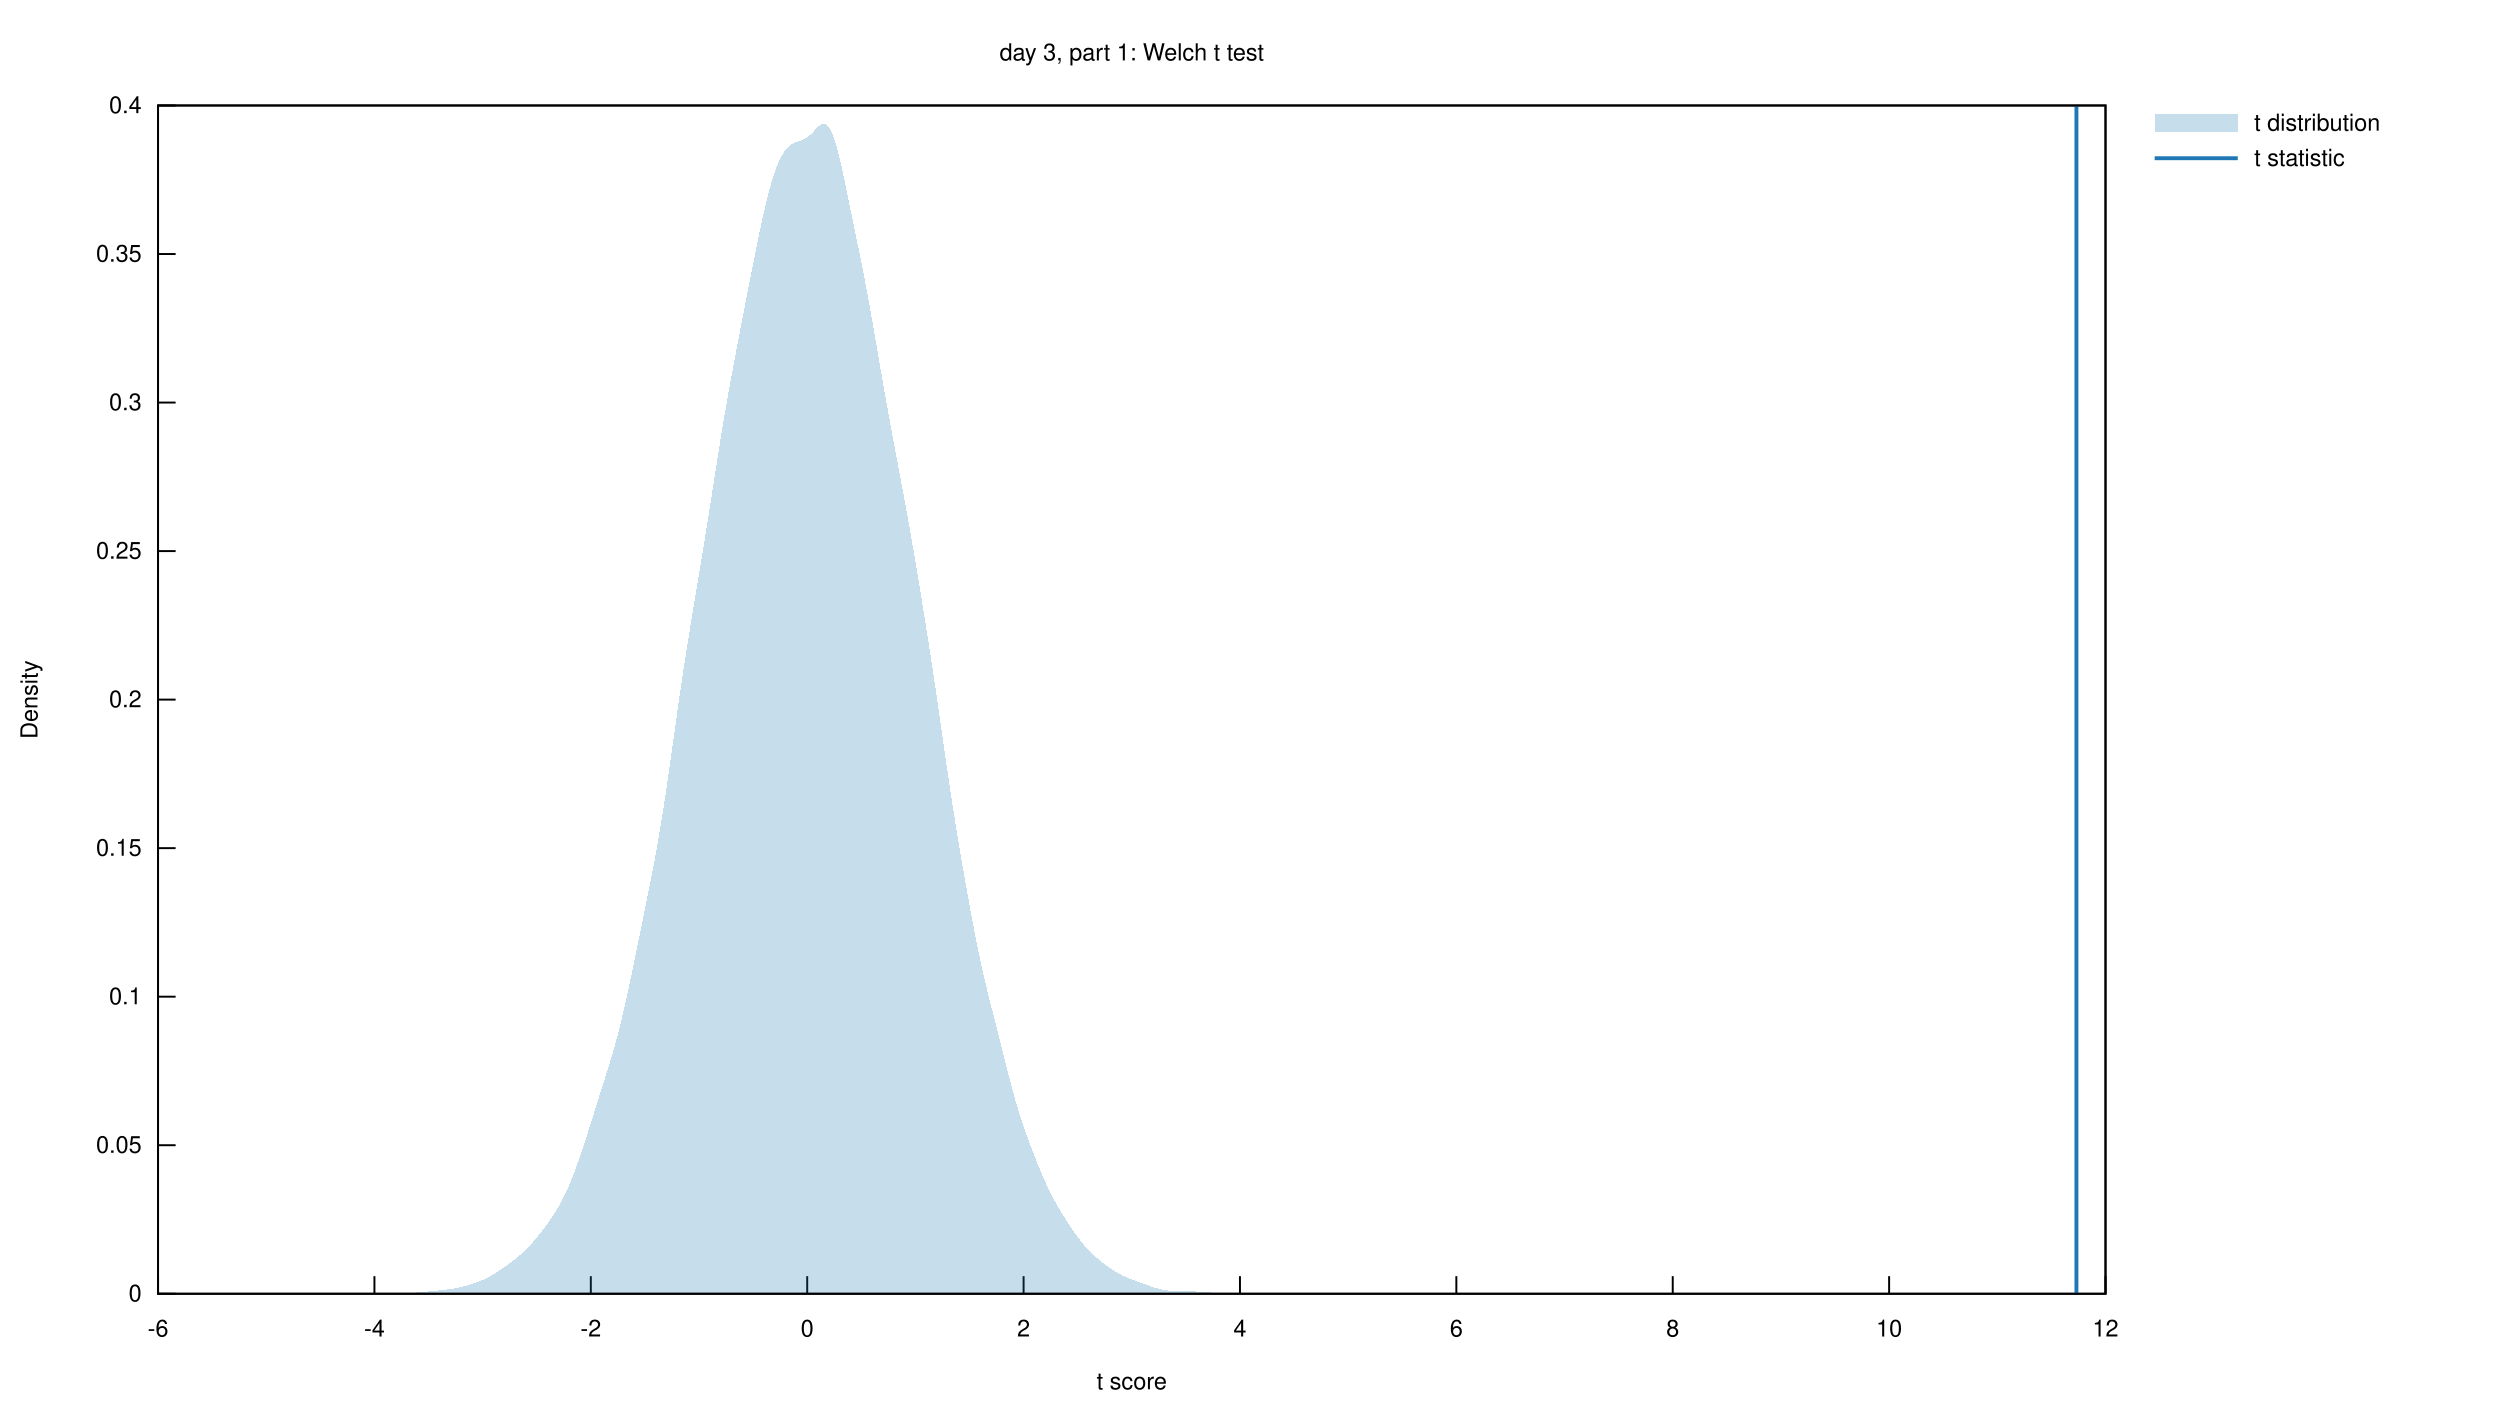
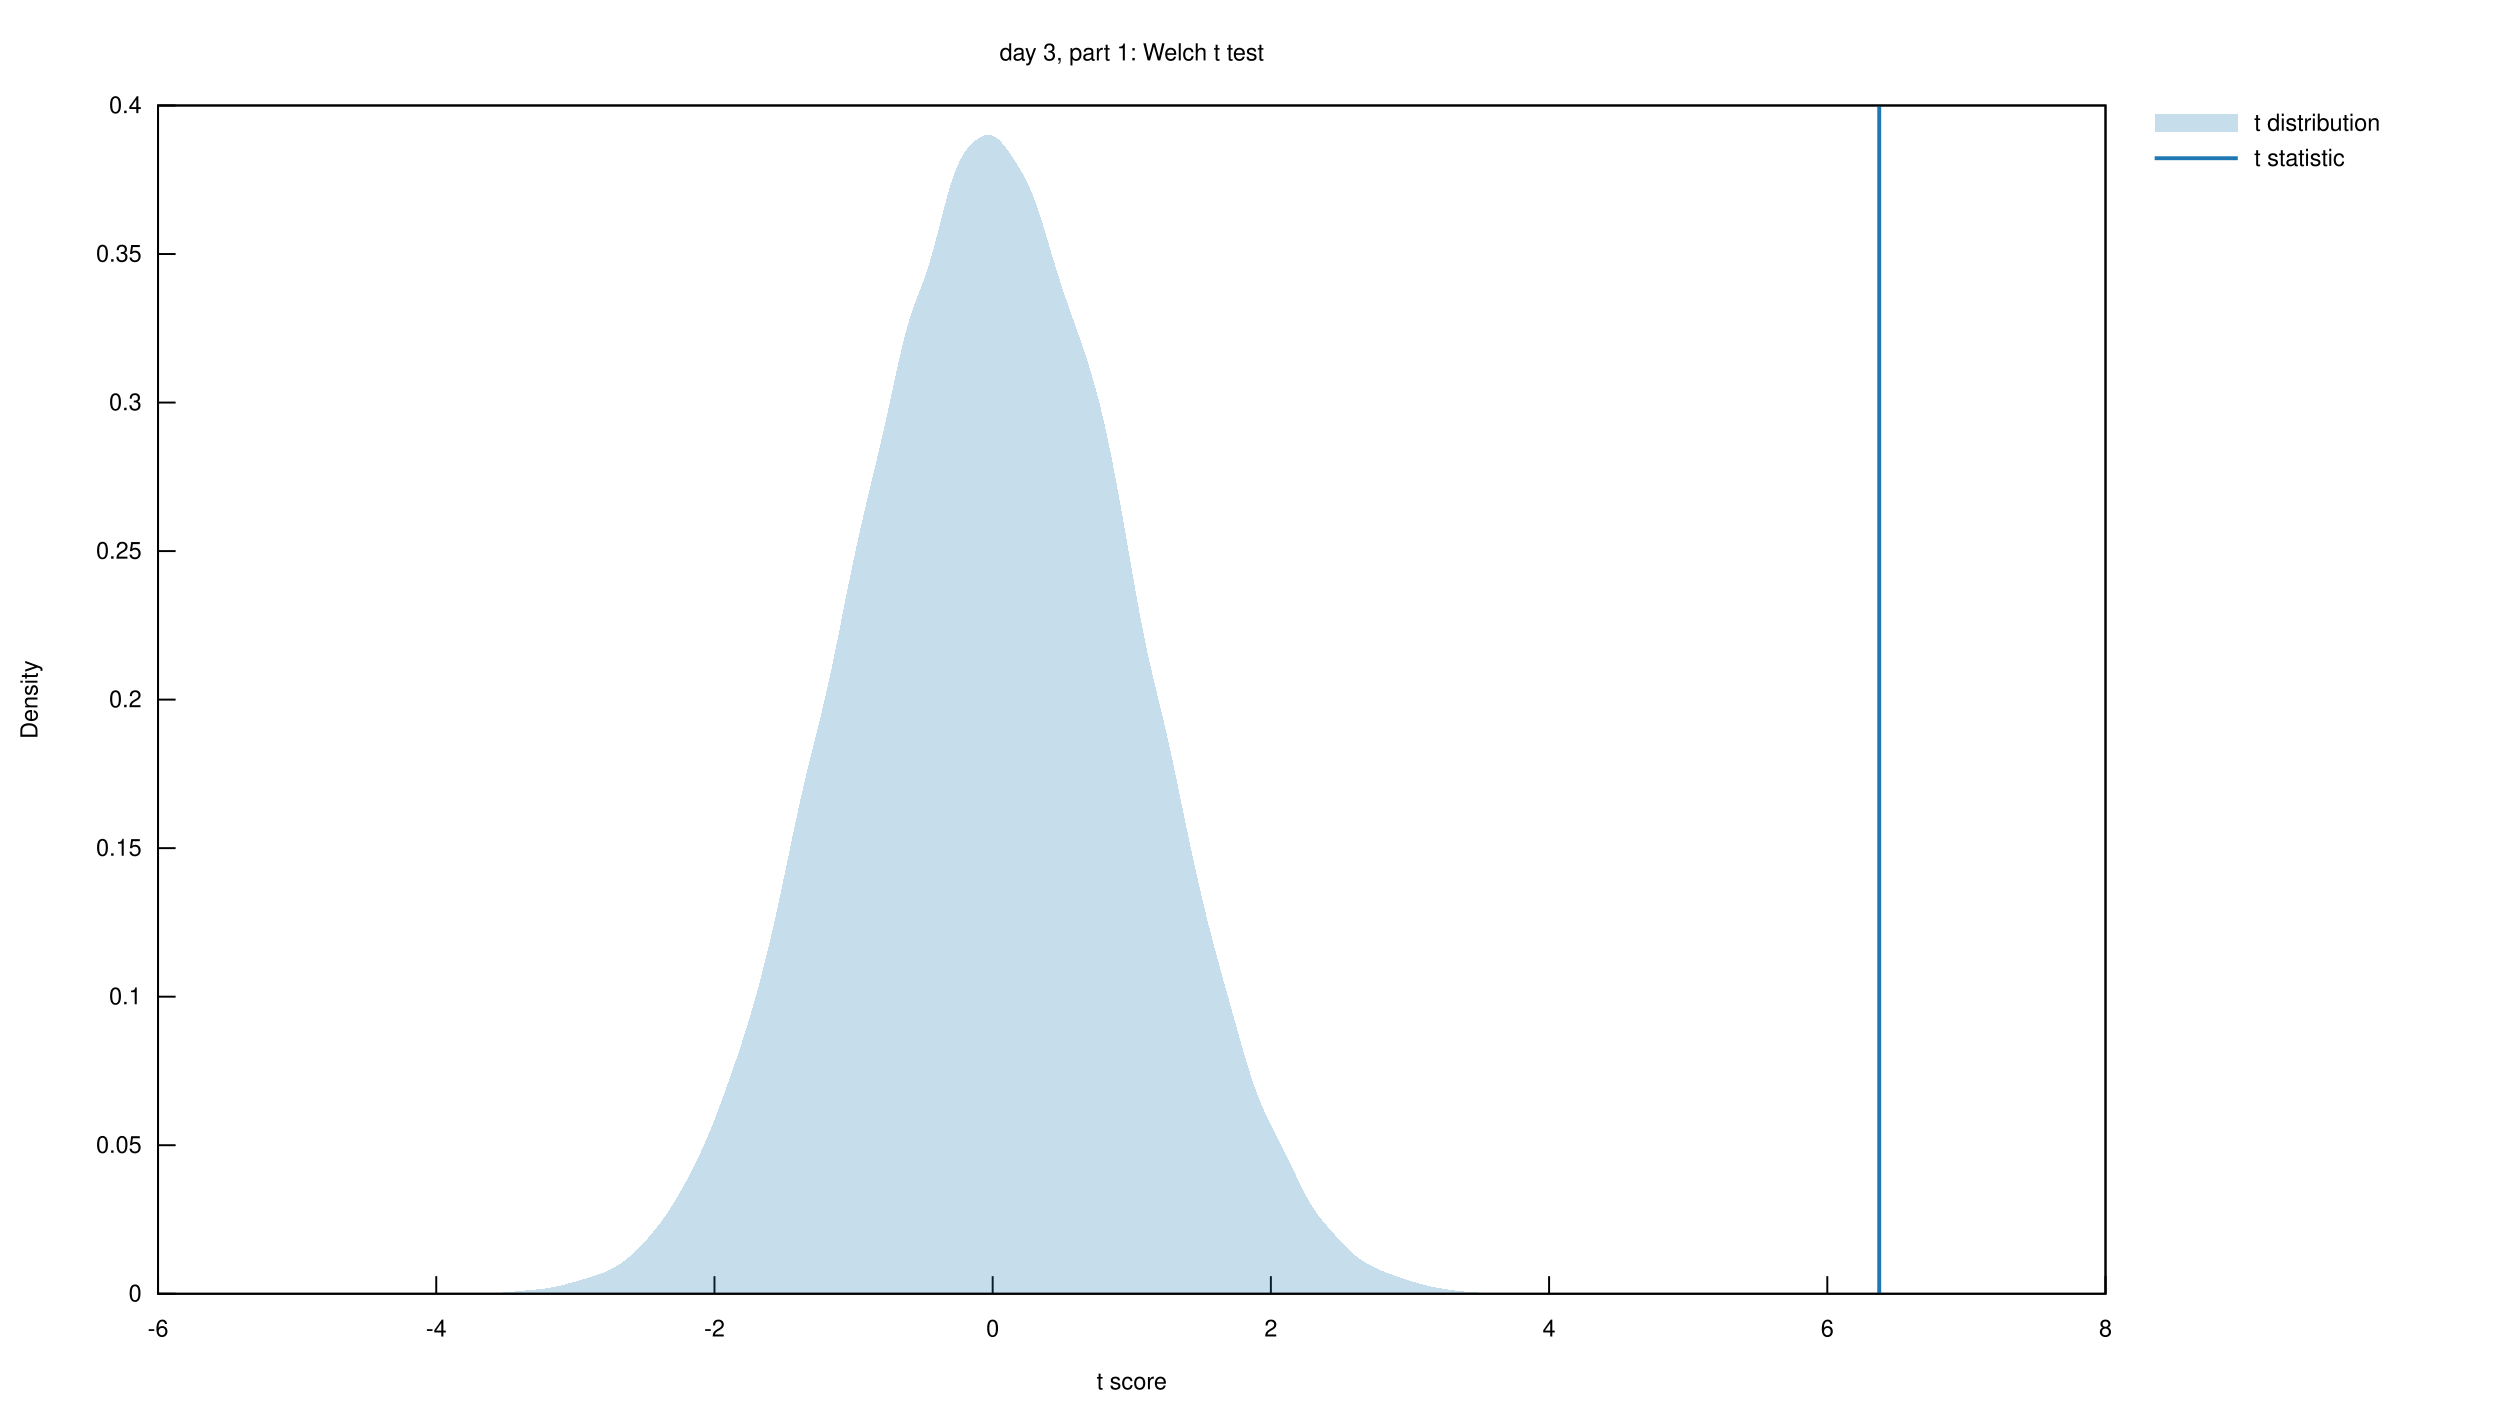
<svg xmlns="http://www.w3.org/2000/svg" xmlns:xlink="http://www.w3.org/1999/xlink" viewBox="0 0 1280 720">
  <g id="gnuplot_canvas">
    <rect x="0" y="0" width="1280" height="720" fill="none" />
    <defs>
      <circle id="gpDot" r="0.5" stroke-width="0.5" stroke="currentColor" />
      <path id="gpPt0" stroke-width="0.222" stroke="currentColor" d="M-1,0 h2 M0,-1 v2" />
      <path id="gpPt1" stroke-width="0.222" stroke="currentColor" d="M-1,-1 L1,1 M1,-1 L-1,1" />
      <path id="gpPt2" stroke-width="0.222" stroke="currentColor" d="M-1,0 L1,0 M0,-1 L0,1 M-1,-1 L1,1 M-1,1 L1,-1" />
      <rect id="gpPt3" stroke-width="0.222" stroke="currentColor" x="-1" y="-1" width="2" height="2" />
      <rect id="gpPt4" stroke-width="0.222" stroke="currentColor" fill="currentColor" x="-1" y="-1" width="2" height="2" />
      <circle id="gpPt5" stroke-width="0.222" stroke="currentColor" cx="0" cy="0" r="1" />
      <use xlink:href="#gpPt5" id="gpPt6" fill="currentColor" stroke="none" />
      <path id="gpPt7" stroke-width="0.222" stroke="currentColor" d="M0,-1.33 L-1.33,0.67 L1.33,0.67 z" />
      <use xlink:href="#gpPt7" id="gpPt8" fill="currentColor" stroke="none" />
      <use xlink:href="#gpPt7" id="gpPt9" stroke="currentColor" transform="rotate(180)" />
      <use xlink:href="#gpPt9" id="gpPt10" fill="currentColor" stroke="none" />
      <use xlink:href="#gpPt3" id="gpPt11" stroke="currentColor" transform="rotate(45)" />
      <use xlink:href="#gpPt11" id="gpPt12" fill="currentColor" stroke="none" />
      <path id="gpPt13" stroke-width="0.222" stroke="currentColor" d="M0,1.330 L1.265,0.411 L0.782,-1.067 L-0.782,-1.076 L-1.265,0.411 z" />
      <use xlink:href="#gpPt13" id="gpPt14" fill="currentColor" stroke="none" />
      <filter id="textbox" filterUnits="objectBoundingBox" x="0" y="0" height="1" width="1">
        <feFlood flood-color="white" flood-opacity="1" result="bgnd" />
        <feComposite in="SourceGraphic" in2="bgnd" operator="atop" />
      </filter>
      <filter id="greybox" filterUnits="objectBoundingBox" x="0" y="0" height="1" width="1">
        <feFlood flood-color="lightgrey" flood-opacity="1" result="grey" />
        <feComposite in="SourceGraphic" in2="grey" operator="atop" />
      </filter>
    </defs>
    <g fill="none" color="white" stroke="currentColor" stroke-width="1.00" stroke-linecap="butt" stroke-linejoin="miter">
</g>
    <g fill="none" color="black" stroke="currentColor" stroke-width="1.00" stroke-linecap="butt" stroke-linejoin="miter">
      <path stroke="black" d="M80.92,662.40 L89.92,662.40  " />
      <g transform="translate(72.53,666.30)" stroke="none" fill="black" font-family="Helvetica" font-size="12.00" text-anchor="end">
        <text>
          <tspan font-family="Helvetica"> 0</tspan>
        </text>
      </g>
    </g>
    <g fill="none" color="black" stroke="currentColor" stroke-width="1.00" stroke-linecap="butt" stroke-linejoin="miter">
      <path stroke="black" d="M80.92,586.35 L89.92,586.35  " />
      <g transform="translate(72.53,590.25)" stroke="none" fill="black" font-family="Helvetica" font-size="12.00" text-anchor="end">
        <text>
          <tspan font-family="Helvetica"> 0.05</tspan>
        </text>
      </g>
    </g>
    <g fill="none" color="black" stroke="currentColor" stroke-width="1.00" stroke-linecap="butt" stroke-linejoin="miter">
      <path stroke="black" d="M80.92,510.30 L89.92,510.30  " />
      <g transform="translate(72.53,514.20)" stroke="none" fill="black" font-family="Helvetica" font-size="12.00" text-anchor="end">
        <text>
          <tspan font-family="Helvetica"> 0.1</tspan>
        </text>
      </g>
    </g>
    <g fill="none" color="black" stroke="currentColor" stroke-width="1.00" stroke-linecap="butt" stroke-linejoin="miter">
      <path stroke="black" d="M80.92,434.25 L89.92,434.25  " />
      <g transform="translate(72.53,438.15)" stroke="none" fill="black" font-family="Helvetica" font-size="12.00" text-anchor="end">
        <text>
          <tspan font-family="Helvetica"> 0.15</tspan>
        </text>
      </g>
    </g>
    <g fill="none" color="black" stroke="currentColor" stroke-width="1.00" stroke-linecap="butt" stroke-linejoin="miter">
      <path stroke="black" d="M80.92,358.20 L89.92,358.20  " />
      <g transform="translate(72.53,362.10)" stroke="none" fill="black" font-family="Helvetica" font-size="12.00" text-anchor="end">
        <text>
          <tspan font-family="Helvetica"> 0.2</tspan>
        </text>
      </g>
    </g>
    <g fill="none" color="black" stroke="currentColor" stroke-width="1.00" stroke-linecap="butt" stroke-linejoin="miter">
      <path stroke="black" d="M80.92,282.16 L89.92,282.16  " />
      <g transform="translate(72.53,286.06)" stroke="none" fill="black" font-family="Helvetica" font-size="12.00" text-anchor="end">
        <text>
          <tspan font-family="Helvetica"> 0.25</tspan>
        </text>
      </g>
    </g>
    <g fill="none" color="black" stroke="currentColor" stroke-width="1.00" stroke-linecap="butt" stroke-linejoin="miter">
      <path stroke="black" d="M80.92,206.11 L89.92,206.11  " />
      <g transform="translate(72.53,210.01)" stroke="none" fill="black" font-family="Helvetica" font-size="12.00" text-anchor="end">
        <text>
          <tspan font-family="Helvetica"> 0.3</tspan>
        </text>
      </g>
    </g>
    <g fill="none" color="black" stroke="currentColor" stroke-width="1.00" stroke-linecap="butt" stroke-linejoin="miter">
      <path stroke="black" d="M80.92,130.06 L89.92,130.06  " />
      <g transform="translate(72.53,133.96)" stroke="none" fill="black" font-family="Helvetica" font-size="12.00" text-anchor="end">
        <text>
          <tspan font-family="Helvetica"> 0.35</tspan>
        </text>
      </g>
    </g>
    <g fill="none" color="black" stroke="currentColor" stroke-width="1.00" stroke-linecap="butt" stroke-linejoin="miter">
      <path stroke="black" d="M80.92,54.01 L89.92,54.01  " />
      <g transform="translate(72.53,57.91)" stroke="none" fill="black" font-family="Helvetica" font-size="12.00" text-anchor="end">
        <text>
          <tspan font-family="Helvetica"> 0.4</tspan>
        </text>
      </g>
    </g>
    <g fill="none" color="black" stroke="currentColor" stroke-width="1.00" stroke-linecap="butt" stroke-linejoin="miter">
      <path stroke="black" d="M80.92,662.40 L80.92,653.40  " />
      <g transform="translate(80.92,684.30)" stroke="none" fill="black" font-family="Helvetica" font-size="12.00" text-anchor="middle">
        <text>
          <tspan font-family="Helvetica">-6</tspan>
        </text>
      </g>
    </g>
    <g fill="none" color="black" stroke="currentColor" stroke-width="1.00" stroke-linecap="butt" stroke-linejoin="miter">
-       <path stroke="black" d="M191.71,662.40 L191.71,653.40  " />
-       <g transform="translate(191.71,684.30)" stroke="none" fill="black" font-family="Helvetica" font-size="12.00" text-anchor="middle">
+       <path stroke="black" d="M223.36,662.40 L223.36,653.40  " />
+       <g transform="translate(223.36,684.30)" stroke="none" fill="black" font-family="Helvetica" font-size="12.00" text-anchor="middle">
        <text>
          <tspan font-family="Helvetica">-4</tspan>
        </text>
      </g>
    </g>
    <g fill="none" color="black" stroke="currentColor" stroke-width="1.00" stroke-linecap="butt" stroke-linejoin="miter">
-       <path stroke="black" d="M302.50,662.40 L302.50,653.40  " />
-       <g transform="translate(302.50,684.30)" stroke="none" fill="black" font-family="Helvetica" font-size="12.00" text-anchor="middle">
+       <path stroke="black" d="M365.81,662.40 L365.81,653.40  " />
+       <g transform="translate(365.81,684.30)" stroke="none" fill="black" font-family="Helvetica" font-size="12.00" text-anchor="middle">
        <text>
          <tspan font-family="Helvetica">-2</tspan>
        </text>
      </g>
    </g>
    <g fill="none" color="black" stroke="currentColor" stroke-width="1.00" stroke-linecap="butt" stroke-linejoin="miter">
-       <path stroke="black" d="M413.29,662.40 L413.29,653.40  " />
-       <g transform="translate(413.29,684.30)" stroke="none" fill="black" font-family="Helvetica" font-size="12.00" text-anchor="middle">
+       <path stroke="black" d="M508.25,662.40 L508.25,653.40  " />
+       <g transform="translate(508.25,684.30)" stroke="none" fill="black" font-family="Helvetica" font-size="12.00" text-anchor="middle">
        <text>
          <tspan font-family="Helvetica"> 0</tspan>
        </text>
      </g>
    </g>
    <g fill="none" color="black" stroke="currentColor" stroke-width="1.00" stroke-linecap="butt" stroke-linejoin="miter">
-       <path stroke="black" d="M524.08,662.40 L524.08,653.40  " />
-       <g transform="translate(524.08,684.30)" stroke="none" fill="black" font-family="Helvetica" font-size="12.00" text-anchor="middle">
+       <path stroke="black" d="M650.69,662.40 L650.69,653.40  " />
+       <g transform="translate(650.69,684.30)" stroke="none" fill="black" font-family="Helvetica" font-size="12.00" text-anchor="middle">
        <text>
          <tspan font-family="Helvetica"> 2</tspan>
        </text>
      </g>
    </g>
    <g fill="none" color="black" stroke="currentColor" stroke-width="1.00" stroke-linecap="butt" stroke-linejoin="miter">
-       <path stroke="black" d="M634.86,662.40 L634.86,653.40  " />
-       <g transform="translate(634.86,684.30)" stroke="none" fill="black" font-family="Helvetica" font-size="12.00" text-anchor="middle">
+       <path stroke="black" d="M793.13,662.40 L793.13,653.40  " />
+       <g transform="translate(793.13,684.30)" stroke="none" fill="black" font-family="Helvetica" font-size="12.00" text-anchor="middle">
        <text>
          <tspan font-family="Helvetica"> 4</tspan>
        </text>
      </g>
    </g>
    <g fill="none" color="black" stroke="currentColor" stroke-width="1.00" stroke-linecap="butt" stroke-linejoin="miter">
-       <path stroke="black" d="M745.65,662.40 L745.65,653.40  " />
-       <g transform="translate(745.65,684.30)" stroke="none" fill="black" font-family="Helvetica" font-size="12.00" text-anchor="middle">
+       <path stroke="black" d="M935.58,662.40 L935.58,653.40  " />
+       <g transform="translate(935.58,684.30)" stroke="none" fill="black" font-family="Helvetica" font-size="12.00" text-anchor="middle">
        <text>
          <tspan font-family="Helvetica"> 6</tspan>
-         </text>
-       </g>
-     </g>
-     <g fill="none" color="black" stroke="currentColor" stroke-width="1.00" stroke-linecap="butt" stroke-linejoin="miter">
-       <path stroke="black" d="M856.44,662.40 L856.44,653.40  " />
-       <g transform="translate(856.44,684.30)" stroke="none" fill="black" font-family="Helvetica" font-size="12.00" text-anchor="middle">
-         <text>
-           <tspan font-family="Helvetica"> 8</tspan>
-         </text>
-       </g>
-     </g>
-     <g fill="none" color="black" stroke="currentColor" stroke-width="1.00" stroke-linecap="butt" stroke-linejoin="miter">
-       <path stroke="black" d="M967.23,662.40 L967.23,653.40  " />
-       <g transform="translate(967.23,684.30)" stroke="none" fill="black" font-family="Helvetica" font-size="12.00" text-anchor="middle">
-         <text>
-           <tspan font-family="Helvetica"> 10</tspan>
        </text>
      </g>
    </g>
    <g fill="none" color="black" stroke="currentColor" stroke-width="1.00" stroke-linecap="butt" stroke-linejoin="miter">
      <path stroke="black" d="M1078.02,662.40 L1078.02,653.40  " />
      <g transform="translate(1078.02,684.30)" stroke="none" fill="black" font-family="Helvetica" font-size="12.00" text-anchor="middle">
        <text>
-           <tspan font-family="Helvetica"> 12</tspan>
+           <tspan font-family="Helvetica"> 8</tspan>
        </text>
      </g>
    </g>
    <g fill="none" color="black" stroke="currentColor" stroke-width="1.00" stroke-linecap="butt" stroke-linejoin="miter">
</g>
    <g fill="none" color="black" stroke="currentColor" stroke-width="1.00" stroke-linecap="butt" stroke-linejoin="miter">
      <path stroke="black" d="M80.92,54.01 L80.92,662.40 L1078.02,662.40 L1078.02,54.01 L80.92,54.01 Z  " />
    </g>
    <g fill="none" color="black" stroke="currentColor" stroke-width="1.00" stroke-linecap="butt" stroke-linejoin="miter">
      <g transform="translate(19.18,358.21) rotate(270)" stroke="none" fill="black" font-family="Helvetica" font-size="12.00" text-anchor="middle">
        <text>
          <tspan font-family="Helvetica">Density</tspan>
        </text>
      </g>
    </g>
    <g fill="none" color="black" stroke="currentColor" stroke-width="1.00" stroke-linecap="butt" stroke-linejoin="miter">
      <g transform="translate(579.47,711.30)" stroke="none" fill="black" font-family="Helvetica" font-size="12.00" text-anchor="middle">
        <text>
          <tspan font-family="Helvetica">t score</tspan>
        </text>
      </g>
    </g>
    <g fill="none" color="black" stroke="currentColor" stroke-width="1.00" stroke-linecap="butt" stroke-linejoin="miter">
</g>
    <g id="gnuplot_plot_1">
      <g fill="none" color="black" stroke="currentColor" stroke-width="1.00" stroke-linecap="butt" stroke-linejoin="miter">
        <g transform="translate(1154.14,66.91)" stroke="none" fill="black" font-family="Helvetica" font-size="12.00" text-anchor="start">
          <text>
            <tspan font-family="Helvetica">t distribution</tspan>
          </text>
        </g>
      </g>
      <g fill="none" color="black" stroke="currentColor" stroke-width="1.00" stroke-linecap="butt" stroke-linejoin="miter">
        <g stroke="none" shape-rendering="crispEdges">
          <polygon fill="rgb( 31, 120, 180)" fill-opacity="0.25" points="1103.19,67.51 1145.75,67.51 1145.75,58.51 1103.19,58.51 " />
-           <polygon fill="rgb( 31, 120, 180)" fill-opacity="0.25" points="126.57,662.40 127.63,662.40 128.70,662.40 129.76,662.40 130.82,662.40 131.89,662.39 132.95,662.39 134.02,662.39 135.08,662.38 136.14,662.38 137.21,662.37 138.27,662.37 139.34,662.36 140.40,662.35 141.47,662.35 142.53,662.35 143.59,662.34 144.66,662.34 145.72,662.34 146.79,662.35 147.85,662.35 148.91,662.36 149.98,662.36 151.04,662.37 152.11,662.38 153.17,662.38 154.23,662.39 155.30,662.39 156.36,662.39 157.43,662.40 158.49,662.40 159.56,662.40 160.62,662.40 161.68,662.40 162.75,662.40 163.81,662.40 164.88,662.39 165.94,662.39 167.00,662.39 168.07,662.38 169.13,662.37 170.20,662.37 171.26,662.36 172.32,662.35 173.39,662.34 174.45,662.33 175.52,662.32 176.58,662.31 177.65,662.30 178.71,662.30 179.77,662.29 180.84,662.29 181.90,662.30 182.97,662.30 184.03,662.30 185.09,662.31 186.16,662.31 187.22,662.31 188.29,662.31 189.35,662.31 190.41,662.31 191.48,662.30 192.54,662.28 193.61,662.27 194.67,662.25 195.74,662.23 196.80,662.20 197.86,662.18 198.93,662.16 199.99,662.14 201.06,662.11 202.12,662.09 203.18,662.07 204.25,662.05 205.31,662.03 206.38,662.01 207.44,661.99 208.50,661.96 209.57,661.93 210.63,661.89 211.70,661.84 212.76,661.79 213.83,661.72 214.89,661.64 215.95,661.55 217.02,661.46 218.08,661.35 219.15,661.25 220.21,661.14 221.27,661.03 222.34,660.93 223.40,660.82 224.47,660.71 225.53,660.61 226.59,660.50 227.66,660.38 228.72,660.25 229.79,660.12 230.85,659.96 231.92,659.79 232.98,659.60 234.04,659.39 235.11,659.15 236.17,658.90 237.24,658.64 238.30,658.36 239.36,658.06 240.43,657.75 241.49,657.42 242.56,657.08 243.62,656.72 244.68,656.33 245.75,655.93 246.81,655.49 247.88,655.01 248.94,654.51 250.01,653.96 251.07,653.38 252.13,652.76 253.20,652.12 254.26,651.45 255.33,650.76 256.39,650.05 257.45,649.33 258.52,648.60 259.58,647.85 260.65,647.07 261.71,646.28 262.77,645.45 263.84,644.60 264.90,643.71 265.97,642.79 267.03,641.84 268.10,640.85 269.16,639.82 270.22,638.76 271.29,637.65 272.35,636.50 273.42,635.30 274.48,634.06 275.54,632.77 276.61,631.43 277.67,630.05 278.74,628.63 279.80,627.18 280.86,625.68 281.93,624.15 282.99,622.57 284.06,620.92 285.12,619.20 286.19,617.39 287.25,615.47 288.31,613.43 289.38,611.25 290.44,608.94 291.51,606.49 292.57,603.90 293.63,601.19 294.70,598.36 295.76,595.43 296.83,592.39 297.89,589.27 298.96,586.08 300.02,582.81 301.08,579.49 302.15,576.13 303.21,572.74 304.28,569.34 305.34,565.94 306.40,562.56 307.47,559.19 308.53,555.83 309.60,552.47 310.66,549.09 311.72,545.66 312.79,542.16 313.85,538.55 314.92,534.79 315.98,530.88 317.05,526.78 318.11,522.49 319.17,518.01 320.24,513.35 321.30,508.52 322.37,503.56 323.43,498.49 324.49,493.34 325.56,488.14 326.62,482.92 327.69,477.70 328.75,472.48 329.81,467.28 330.88,462.06 331.94,456.80 333.01,451.48 334.07,446.04 335.14,440.43 336.20,434.63 337.26,428.58 338.33,422.26 339.39,415.66 340.46,408.78 341.52,401.65 342.58,394.31 343.65,386.81 344.71,379.22 345.78,371.61 346.84,364.06 347.90,356.63 348.97,349.36 350.03,342.27 351.10,335.38 352.16,328.67 353.23,322.10 354.29,315.64 355.35,309.25 356.42,302.88 357.48,296.50 358.55,290.08 359.61,283.60 360.67,277.04 361.74,270.40 362.80,263.68 363.87,256.91 364.93,250.10 365.99,243.29 367.06,236.51 368.12,229.81 369.19,223.22 370.25,216.78 371.32,210.50 372.38,204.39 373.44,198.44 374.51,192.62 375.57,186.90 376.64,181.26 377.70,175.66 378.76,170.09 379.83,164.54 380.89,159.01 381.96,153.50 383.02,148.01 384.08,142.56 385.15,137.17 386.21,131.83 387.28,126.57 388.34,121.41 389.41,116.37 390.47,111.50 391.53,106.81 392.60,102.36 393.66,98.18 394.73,94.30 395.79,90.76 396.85,87.56 397.92,84.72 398.98,82.24 400.05,80.11 401.11,78.31 402.17,76.81 403.24,75.59 404.30,74.63 405.37,73.87 406.43,73.28 407.50,72.82 408.56,72.44 409.62,72.08 410.69,71.68 411.75,71.20 412.82,70.60 413.88,69.84 414.94,68.93 416.01,67.89 417.07,66.76 418.14,65.64 419.20,64.63 420.26,63.84 421.33,63.40 422.39,63.42 423.46,64.00 424.52,65.22 425.59,67.10 426.65,69.66 427.71,72.85 428.78,76.62 429.84,80.87 430.91,85.49 431.97,90.40 433.03,95.47 434.10,100.64 435.16,105.84 436.23,111.02 437.29,116.18 438.35,121.33 439.42,126.50 440.48,131.73 441.55,137.05 442.61,142.50 443.68,148.11 444.74,153.88 445.80,159.79 446.87,165.84 447.93,171.97 449.00,178.16 450.06,184.35 451.12,190.51 452.19,196.63 453.25,202.67 454.32,208.63 455.38,214.51 456.44,220.31 457.51,226.05 458.57,231.74 459.64,237.39 460.70,243.04 461.77,248.71 462.83,254.42 463.89,260.20 464.96,266.08 466.02,272.07 467.09,278.18 468.15,284.39 469.21,290.70 470.28,297.09 471.34,303.55 472.41,310.07 473.47,316.66 474.53,323.32 475.60,330.09 476.66,336.97 477.73,343.99 478.79,351.14 479.86,358.42 480.92,365.80 481.98,373.23 483.05,380.66 484.11,388.05 485.18,395.34 486.24,402.50 487.30,409.51 488.37,416.34 489.43,423.01 490.50,429.51 491.56,435.88 492.62,442.13 493.69,448.26 494.75,454.30 495.82,460.24 496.88,466.08 497.95,471.79 499.01,477.35 500.07,482.75 501.14,487.96 502.20,492.97 503.27,497.78 504.33,502.39 505.39,506.83 506.46,511.14 507.52,515.36 508.59,519.52 509.65,523.66 510.71,527.82 511.78,532.02 512.84,536.24 513.91,540.49 514.97,544.74 516.04,548.95 517.10,553.09 518.16,557.12 519.23,561.01 520.29,564.75 521.36,568.32 522.42,571.72 523.48,574.97 524.55,578.09 525.61,581.09 526.68,584.00 527.74,586.84 528.80,589.63 529.87,592.36 530.93,595.05 532.00,597.69 533.06,600.26 534.13,602.77 535.19,605.19 536.25,607.51 537.32,609.74 538.38,611.86 539.45,613.89 540.51,615.83 541.57,617.69 542.64,619.49 543.70,621.24 544.77,622.95 545.83,624.63 546.89,626.27 547.96,627.88 549.02,629.46 550.09,631.00 551.15,632.49 552.22,633.93 553.28,635.30 554.34,636.62 555.41,637.87 556.47,639.06 557.54,640.19 558.60,641.26 559.66,642.29 560.73,643.27 561.79,644.21 562.86,645.11 563.92,645.98 564.98,646.82 566.05,647.63 567.11,648.42 568.18,649.17 569.24,649.89 570.31,650.57 571.37,651.23 572.43,651.85 573.50,652.43 574.56,652.98 575.63,653.50 576.69,653.98 577.75,654.42 578.82,654.84 579.88,655.24 580.95,655.63 582.01,656.00 583.07,656.37 584.14,656.75 585.20,657.13 586.27,657.52 587.33,657.91 588.40,658.30 589.46,658.68 590.52,659.05 591.59,659.40 592.65,659.71 593.72,659.99 594.78,660.24 595.84,660.44 596.91,660.60 597.97,660.73 599.04,660.83 600.10,660.90 601.16,660.95 602.23,660.99 603.29,661.01 604.36,661.03 605.42,661.04 606.49,661.05 607.55,661.07 608.61,661.10 609.68,661.13 610.74,661.17 611.81,661.22 612.87,661.28 613.93,661.34 615.00,661.41 616.06,661.49 617.13,661.56 618.19,661.64 619.25,661.71 620.32,661.77 621.38,661.83 622.45,661.88 623.51,661.92 624.58,661.96 625.64,661.99 626.70,662.02 627.77,662.04 628.83,662.07 629.90,662.09 630.96,662.11 632.02,662.14 633.09,662.16 634.15,662.19 635.22,662.21 636.28,662.23 637.34,662.25 638.41,662.27 639.47,662.29 640.54,662.30 641.60,662.32 642.67,662.33 643.73,662.34 644.79,662.35 645.86,662.36 646.92,662.37 647.99,662.38 649.05,662.38 650.11,662.39 651.18,662.39 652.24,662.39 653.31,662.40 654.37,662.40 655.43,662.40 656.50,662.40 657.56,662.40 657.56,662.40 656.50,662.40 655.43,662.40 654.37,662.40 653.31,662.40 652.24,662.40 651.18,662.40 650.11,662.40 649.05,662.40 647.99,662.40 646.92,662.40 645.86,662.40 644.79,662.40 643.73,662.40 642.67,662.40 641.60,662.40 640.54,662.40 639.47,662.40 638.41,662.40 637.34,662.40 636.28,662.40 635.22,662.40 634.15,662.40 633.09,662.40 632.02,662.40 630.96,662.40 629.90,662.40 628.83,662.40 627.77,662.40 626.70,662.40 625.64,662.40 624.58,662.40 623.51,662.40 622.45,662.40 621.38,662.40 620.32,662.40 619.25,662.40 618.19,662.40 617.13,662.40 616.06,662.40 615.00,662.40 613.93,662.40 612.87,662.40 611.81,662.40 610.74,662.40 609.68,662.40 608.61,662.40 607.55,662.40 606.49,662.40 605.42,662.40 604.36,662.40 603.29,662.40 602.23,662.40 601.16,662.40 600.10,662.40 599.04,662.40 597.97,662.40 596.91,662.40 595.84,662.40 594.78,662.40 593.72,662.40 592.65,662.40 591.59,662.40 590.52,662.40 589.46,662.40 588.40,662.40 587.33,662.40 586.27,662.40 585.20,662.40 584.14,662.40 583.07,662.40 582.01,662.40 580.95,662.40 579.88,662.40 578.82,662.40 577.75,662.40 576.69,662.40 575.63,662.40 574.56,662.40 573.50,662.40 572.43,662.40 571.37,662.40 570.31,662.40 569.24,662.40 568.18,662.40 567.11,662.40 566.05,662.40 564.98,662.40 563.92,662.40 562.86,662.40 561.79,662.40 560.73,662.40 559.66,662.40 558.60,662.40 557.54,662.40 556.47,662.40 555.41,662.40 554.34,662.40 553.28,662.40 552.22,662.40 551.15,662.40 550.09,662.40 549.02,662.40 547.96,662.40 546.89,662.40 545.83,662.40 544.77,662.40 543.70,662.40 542.64,662.40 541.57,662.40 540.51,662.40 539.45,662.40 538.38,662.40 537.32,662.40 536.25,662.40 535.19,662.40 534.13,662.40 533.06,662.40 532.00,662.40 530.93,662.40 529.87,662.40 528.80,662.40 527.74,662.40 526.68,662.40 525.61,662.40 524.55,662.40 523.48,662.40 522.42,662.40 521.36,662.40 520.29,662.40 519.23,662.40 518.16,662.40 517.10,662.40 516.04,662.40 514.97,662.40 513.91,662.40 512.84,662.40 511.78,662.40 510.71,662.40 509.65,662.40 508.59,662.40 507.52,662.40 506.46,662.40 505.39,662.40 504.33,662.40 503.27,662.40 502.20,662.40 501.14,662.40 500.07,662.40 499.01,662.40 497.95,662.40 496.88,662.40 495.82,662.40 494.75,662.40 493.69,662.40 492.62,662.40 491.56,662.40 490.50,662.40 489.43,662.40 488.37,662.40 487.30,662.40 486.24,662.40 485.18,662.40 484.11,662.40 483.05,662.40 481.98,662.40 480.92,662.40 479.86,662.40 478.79,662.40 477.73,662.40 476.66,662.40 475.60,662.40 474.53,662.40 473.47,662.40 472.41,662.40 471.34,662.40 470.28,662.40 469.21,662.40 468.15,662.40 467.09,662.40 466.02,662.40 464.96,662.40 463.89,662.40 462.83,662.40 461.77,662.40 460.70,662.40 459.64,662.40 458.57,662.40 457.51,662.40 456.44,662.40 455.38,662.40 454.32,662.40 453.25,662.40 452.19,662.40 451.12,662.40 450.06,662.40 449.00,662.40 447.93,662.40 446.87,662.40 445.80,662.40 444.74,662.40 443.68,662.40 442.61,662.40 441.55,662.40 440.48,662.40 439.42,662.40 438.35,662.40 437.29,662.40 436.23,662.40 435.16,662.40 434.10,662.40 433.03,662.40 431.97,662.40 430.91,662.40 429.84,662.40 428.78,662.40 427.71,662.40 426.65,662.40 425.59,662.40 424.52,662.40 423.46,662.40 422.39,662.40 421.33,662.40 420.26,662.40 419.20,662.40 418.14,662.40 417.07,662.40 416.01,662.40 414.94,662.40 413.88,662.40 412.82,662.40 411.75,662.40 410.69,662.40 409.62,662.40 408.56,662.40 407.50,662.40 406.43,662.40 405.37,662.40 404.30,662.40 403.24,662.40 402.17,662.40 401.11,662.40 400.05,662.40 398.98,662.40 397.92,662.40 396.85,662.40 395.79,662.40 394.73,662.40 393.66,662.40 392.60,662.40 391.53,662.40 390.47,662.40 389.41,662.40 388.34,662.40 387.28,662.40 386.21,662.40 385.15,662.40 384.08,662.40 383.02,662.40 381.96,662.40 380.89,662.40 379.83,662.40 378.76,662.40 377.70,662.40 376.64,662.40 375.57,662.40 374.51,662.40 373.44,662.40 372.38,662.40 371.32,662.40 370.25,662.40 369.19,662.40 368.12,662.40 367.06,662.40 365.99,662.40 364.93,662.40 363.87,662.40 362.80,662.40 361.74,662.40 360.67,662.40 359.61,662.40 358.55,662.40 357.48,662.40 356.42,662.40 355.35,662.40 354.29,662.40 353.23,662.40 352.16,662.40 351.10,662.40 350.03,662.40 348.97,662.40 347.90,662.40 346.84,662.40 345.78,662.40 344.71,662.40 343.65,662.40 342.58,662.40 341.52,662.40 340.46,662.40 339.39,662.40 338.33,662.40 337.26,662.40 336.20,662.40 335.14,662.40 334.07,662.40 333.01,662.40 331.94,662.40 330.88,662.40 329.81,662.40 328.75,662.40 327.69,662.40 326.62,662.40 325.56,662.40 324.49,662.40 323.43,662.40 322.37,662.40 321.30,662.40 320.24,662.40 319.17,662.40 318.11,662.40 317.05,662.40 315.98,662.40 314.92,662.40 313.85,662.40 312.79,662.40 311.72,662.40 310.66,662.40 309.60,662.40 308.53,662.40 307.47,662.40 306.40,662.40 305.34,662.40 304.28,662.40 303.21,662.40 302.15,662.40 301.08,662.40 300.02,662.40 298.96,662.40 297.89,662.40 296.83,662.40 295.76,662.40 294.70,662.40 293.63,662.40 292.57,662.40 291.51,662.40 290.44,662.40 289.38,662.40 288.31,662.40 287.25,662.40 286.19,662.40 285.12,662.40 284.06,662.40 282.99,662.40 281.93,662.40 280.86,662.40 279.80,662.40 278.74,662.40 277.67,662.40 276.61,662.40 275.54,662.40 274.48,662.40 273.42,662.40 272.35,662.40 271.29,662.40 270.22,662.40 269.16,662.40 268.10,662.40 267.03,662.40 265.97,662.40 264.90,662.40 263.84,662.40 262.77,662.40 261.71,662.40 260.65,662.40 259.58,662.40 258.52,662.40 257.45,662.40 256.39,662.40 255.33,662.40 254.26,662.40 253.20,662.40 252.13,662.40 251.07,662.40 250.01,662.40 248.94,662.40 247.88,662.40 246.81,662.40 245.75,662.40 244.68,662.40 243.62,662.40 242.56,662.40 241.49,662.40 240.43,662.40 239.36,662.40 238.30,662.40 237.24,662.40 236.17,662.40 235.11,662.40 234.04,662.40 232.98,662.40 231.92,662.40 230.85,662.40 229.79,662.40 228.72,662.40 227.66,662.40 226.59,662.40 225.53,662.40 224.47,662.40 223.40,662.40 222.34,662.40 221.27,662.40 220.21,662.40 219.15,662.40 218.08,662.40 217.02,662.40 215.95,662.40 214.89,662.40 213.83,662.40 212.76,662.40 211.70,662.40 210.63,662.40 209.57,662.40 208.50,662.40 207.44,662.40 206.38,662.40 205.31,662.40 204.25,662.40 203.18,662.40 202.12,662.40 201.06,662.40 199.99,662.40 198.93,662.40 197.86,662.40 196.80,662.40 195.74,662.40 194.67,662.40 193.61,662.40 192.54,662.40 191.48,662.40 190.41,662.40 189.35,662.40 188.29,662.40 187.22,662.40 186.16,662.40 185.09,662.40 184.03,662.40 182.97,662.40 181.90,662.40 180.84,662.40 179.77,662.40 178.71,662.40 177.65,662.40 176.58,662.40 175.52,662.40 174.45,662.40 173.39,662.40 172.32,662.40 171.26,662.40 170.20,662.40 169.13,662.40 168.07,662.40 167.00,662.40 165.94,662.40 164.88,662.40 163.81,662.40 162.75,662.40 161.68,662.40 160.62,662.40 159.56,662.40 158.49,662.40 157.43,662.40 156.36,662.40 155.30,662.40 154.23,662.40 153.17,662.40 152.11,662.40 151.04,662.40 149.98,662.40 148.91,662.40 147.85,662.40 146.79,662.40 145.72,662.40 144.66,662.40 143.59,662.40 142.53,662.40 141.47,662.40 140.40,662.40 139.34,662.40 138.27,662.40 137.21,662.40 136.14,662.40 135.08,662.40 134.02,662.40 132.95,662.40 131.89,662.40 130.82,662.40 129.76,662.40 128.70,662.40 127.63,662.40 126.57,662.40 " />
+           <polygon fill="rgb( 31, 120, 180)" fill-opacity="0.25" points="219.28,662.40 220.48,662.40 221.68,662.40 222.88,662.40 224.08,662.39 225.28,662.39 226.48,662.39 227.68,662.38 228.88,662.38 230.08,662.37 231.28,662.36 232.48,662.34 233.68,662.32 234.88,662.30 236.08,662.28 237.28,662.25 238.48,662.23 239.68,662.20 240.88,662.17 242.08,662.14 243.28,662.11 244.48,662.09 245.67,662.06 246.87,662.04 248.07,662.03 249.27,662.01 250.47,661.99 251.67,661.97 252.87,661.95 254.07,661.92 255.27,661.88 256.47,661.82 257.67,661.76 258.87,661.68 260.07,661.59 261.27,661.48 262.47,661.37 263.67,661.25 264.87,661.13 266.07,661.01 267.27,660.89 268.47,660.77 269.67,660.66 270.87,660.55 272.06,660.45 273.26,660.34 274.46,660.23 275.66,660.12 276.86,659.99 278.06,659.85 279.26,659.69 280.46,659.51 281.66,659.32 282.86,659.10 284.06,658.86 285.26,658.60 286.46,658.32 287.66,658.03 288.86,657.73 290.06,657.42 291.26,657.10 292.46,656.77 293.66,656.43 294.86,656.09 296.06,655.74 297.26,655.39 298.45,655.03 299.65,654.66 300.85,654.29 302.05,653.92 303.25,653.54 304.45,653.15 305.65,652.75 306.85,652.33 308.05,651.89 309.25,651.43 310.45,650.93 311.65,650.39 312.85,649.80 314.05,649.17 315.25,648.49 316.45,647.75 317.65,646.95 318.85,646.11 320.05,645.20 321.25,644.25 322.45,643.24 323.65,642.18 324.84,641.07 326.04,639.92 327.24,638.73 328.44,637.49 329.64,636.22 330.84,634.90 332.04,633.54 333.24,632.15 334.44,630.71 335.64,629.23 336.84,627.70 338.04,626.12 339.24,624.49 340.44,622.80 341.64,621.05 342.84,619.23 344.04,617.36 345.24,615.43 346.44,613.44 347.64,611.39 348.84,609.28 350.04,607.13 351.23,604.92 352.43,602.67 353.63,600.37 354.83,598.02 356.03,595.61 357.23,593.15 358.43,590.62 359.63,588.02 360.83,585.34 362.03,582.57 363.23,579.71 364.43,576.77 365.63,573.74 366.83,570.63 368.03,567.45 369.23,564.21 370.43,560.92 371.63,557.58 372.83,554.21 374.03,550.81 375.23,547.38 376.43,543.91 377.62,540.39 378.82,536.81 380.02,533.16 381.22,529.44 382.42,525.62 383.62,521.69 384.82,517.66 386.02,513.51 387.22,509.24 388.42,504.85 389.62,500.33 390.82,495.67 392.02,490.89 393.22,485.97 394.42,480.91 395.62,475.71 396.82,470.39 398.02,464.94 399.22,459.39 400.42,453.75 401.62,448.05 402.82,442.31 404.02,436.56 405.21,430.82 406.41,425.14 407.61,419.52 408.81,414.00 410.01,408.60 411.21,403.31 412.41,398.15 413.61,393.12 414.81,388.18 416.01,383.33 417.21,378.52 418.41,373.73 419.61,368.90 420.81,363.98 422.01,358.96 423.21,353.78 424.41,348.43 425.61,342.90 426.81,337.21 428.01,331.37 429.21,325.42 430.41,319.40 431.60,313.35 432.80,307.32 434.00,301.35 435.20,295.47 436.40,289.69 437.60,284.03 438.80,278.49 440.00,273.07 441.20,267.76 442.40,262.55 443.60,257.42 444.80,252.37 446.00,247.36 447.20,242.37 448.40,237.38 449.60,232.36 450.80,227.27 452.00,222.09 453.20,216.81 454.40,211.41 455.60,205.92 456.80,200.36 457.99,194.79 459.19,189.28 460.39,183.89 461.59,178.72 462.79,173.83 463.99,169.26 465.19,165.05 466.39,161.20 467.59,157.65 468.79,154.34 469.99,151.18 471.19,148.06 472.39,144.88 473.59,141.55 474.79,137.99 475.99,134.16 477.19,130.06 478.39,125.71 479.59,121.16 480.79,116.48 481.99,111.77 483.19,107.12 484.38,102.62 485.58,98.35 486.78,94.36 487.98,90.71 489.18,87.43 490.38,84.51 491.58,81.96 492.78,79.73 493.98,77.82 495.18,76.16 496.38,74.73 497.58,73.49 498.78,72.40 499.98,71.46 501.18,70.65 502.38,69.97 503.58,69.46 504.78,69.13 505.98,69.01 507.18,69.12 508.38,69.48 509.58,70.10 510.77,70.97 511.97,72.07 513.17,73.38 514.37,74.85 515.57,76.45 516.77,78.15 517.97,79.91 519.17,81.73 520.37,83.58 521.57,85.50 522.77,87.50 523.97,89.61 525.17,91.86 526.37,94.30 527.57,96.96 528.77,99.85 529.97,102.98 531.17,106.36 532.37,109.95 533.57,113.73 534.77,117.65 535.97,121.66 537.17,125.71 538.36,129.76 539.56,133.76 540.76,137.68 541.96,141.51 543.16,145.24 544.36,148.86 545.56,152.40 546.76,155.87 547.96,159.29 549.16,162.68 550.36,166.07 551.56,169.47 552.76,172.90 553.96,176.38 555.16,179.93 556.36,183.58 557.56,187.35 558.76,191.27 559.96,195.37 561.16,199.67 562.36,204.19 563.56,208.96 564.75,213.97 565.95,219.25 567.15,224.77 568.35,230.52 569.55,236.50 570.75,242.68 571.95,249.04 573.15,255.56 574.35,262.23 575.55,269.01 576.75,275.89 577.95,282.81 579.15,289.75 580.35,296.64 581.55,303.43 582.75,310.07 583.95,316.51 585.15,322.70 586.35,328.63 587.55,334.29 588.75,339.70 589.95,344.89 591.14,349.93 592.34,354.86 593.54,359.77 594.74,364.72 595.94,369.75 597.14,374.91 598.34,380.21 599.54,385.66 600.74,391.25 601.94,396.95 603.14,402.72 604.34,408.53 605.54,414.35 606.74,420.14 607.94,425.89 609.14,431.56 610.34,437.15 611.54,442.64 612.74,448.03 613.94,453.31 615.14,458.48 616.34,463.53 617.53,468.46 618.73,473.28 619.93,477.99 621.13,482.59 622.33,487.10 623.53,491.53 624.73,495.90 625.93,500.22 627.13,504.52 628.33,508.80 629.53,513.08 630.73,517.37 631.93,521.66 633.13,525.96 634.33,530.23 635.53,534.47 636.73,538.64 637.93,542.71 639.13,546.66 640.33,550.45 641.53,554.07 642.73,557.50 643.92,560.74 645.12,563.79 646.32,566.67 647.52,569.40 648.72,571.99 649.92,574.48 651.12,576.89 652.32,579.25 653.52,581.58 654.72,583.91 655.92,586.25 657.12,588.61 658.32,591.01 659.52,593.46 660.72,595.93 661.92,598.44 663.12,600.96 664.32,603.47 665.52,605.96 666.72,608.39 667.92,610.74 669.12,613.00 670.32,615.13 671.51,617.15 672.71,619.03 673.91,620.79 675.11,622.44 676.31,624.00 677.51,625.48 678.71,626.90 679.91,628.28 681.11,629.64 682.31,630.99 683.51,632.33 684.71,633.66 685.91,634.97 687.11,636.27 688.31,637.54 689.51,638.76 690.71,639.93 691.91,641.05 693.11,642.11 694.31,643.10 695.51,644.02 696.71,644.88 697.90,645.68 699.10,646.43 700.30,647.13 701.50,647.79 702.70,648.41 703.90,649.00 705.10,649.56 706.30,650.09 707.50,650.60 708.70,651.10 709.90,651.57 711.10,652.02 712.30,652.46 713.50,652.90 714.70,653.32 715.90,653.74 717.10,654.15 718.30,654.56 719.50,654.96 720.70,655.36 721.90,655.75 723.10,656.13 724.29,656.50 725.49,656.86 726.69,657.20 727.89,657.52 729.09,657.83 730.29,658.12 731.49,658.40 732.69,658.66 733.89,658.91 735.09,659.15 736.29,659.38 737.49,659.60 738.69,659.81 739.89,660.01 741.09,660.19 742.29,660.37 743.49,660.54 744.69,660.70 745.89,660.84 747.09,660.98 748.29,661.11 749.49,661.22 750.68,661.33 751.88,661.43 753.08,661.52 754.28,661.61 755.48,661.68 756.68,661.75 757.88,661.82 759.08,661.87 760.28,661.93 761.48,661.98 762.68,662.02 763.88,662.06 765.08,662.10 766.28,662.13 767.48,662.16 768.68,662.18 769.88,662.20 771.08,662.22 772.28,662.23 773.48,662.25 774.68,662.26 775.88,662.27 777.07,662.28 778.27,662.29 779.47,662.29 780.67,662.30 781.87,662.31 783.07,662.31 784.27,662.32 785.47,662.32 786.67,662.33 787.87,662.33 789.07,662.33 790.27,662.33 791.47,662.33 792.67,662.33 793.87,662.33 795.07,662.34 796.27,662.34 797.47,662.34 798.67,662.35 799.87,662.35 801.07,662.36 802.27,662.36 803.46,662.37 804.66,662.37 805.86,662.38 807.06,662.38 808.26,662.39 809.46,662.39 810.66,662.39 811.86,662.40 813.06,662.40 814.26,662.40 815.46,662.40 816.66,662.40 817.86,662.40 817.86,662.40 816.66,662.40 815.46,662.40 814.26,662.40 813.06,662.40 811.86,662.40 810.66,662.40 809.46,662.40 808.26,662.40 807.06,662.40 805.86,662.40 804.66,662.40 803.46,662.40 802.27,662.40 801.07,662.40 799.87,662.40 798.67,662.40 797.47,662.40 796.27,662.40 795.07,662.40 793.87,662.40 792.67,662.40 791.47,662.40 790.27,662.40 789.07,662.40 787.87,662.40 786.67,662.40 785.47,662.40 784.27,662.40 783.07,662.40 781.87,662.40 780.67,662.40 779.47,662.40 778.27,662.40 777.07,662.40 775.88,662.40 774.68,662.40 773.48,662.40 772.28,662.40 771.08,662.40 769.88,662.40 768.68,662.40 767.48,662.40 766.28,662.40 765.08,662.40 763.88,662.40 762.68,662.40 761.48,662.40 760.28,662.40 759.08,662.40 757.88,662.40 756.68,662.40 755.48,662.40 754.28,662.40 753.08,662.40 751.88,662.40 750.68,662.40 749.49,662.40 748.29,662.40 747.09,662.40 745.89,662.40 744.69,662.40 743.49,662.40 742.29,662.40 741.09,662.40 739.89,662.40 738.69,662.40 737.49,662.40 736.29,662.40 735.09,662.40 733.89,662.40 732.69,662.40 731.49,662.40 730.29,662.40 729.09,662.40 727.89,662.40 726.69,662.40 725.49,662.40 724.29,662.40 723.10,662.40 721.90,662.40 720.70,662.40 719.50,662.40 718.30,662.40 717.10,662.40 715.90,662.40 714.70,662.40 713.50,662.40 712.30,662.40 711.10,662.40 709.90,662.40 708.70,662.40 707.50,662.40 706.30,662.40 705.10,662.40 703.90,662.40 702.70,662.40 701.50,662.40 700.30,662.40 699.10,662.40 697.90,662.40 696.71,662.40 695.51,662.40 694.31,662.40 693.11,662.40 691.91,662.40 690.71,662.40 689.51,662.40 688.31,662.40 687.11,662.40 685.91,662.40 684.71,662.40 683.51,662.40 682.31,662.40 681.11,662.40 679.91,662.40 678.71,662.40 677.51,662.40 676.31,662.40 675.11,662.40 673.91,662.40 672.71,662.40 671.51,662.40 670.32,662.40 669.12,662.40 667.92,662.40 666.72,662.40 665.52,662.40 664.32,662.40 663.12,662.40 661.92,662.40 660.72,662.40 659.52,662.40 658.32,662.40 657.12,662.40 655.92,662.40 654.72,662.40 653.52,662.40 652.32,662.40 651.12,662.40 649.92,662.40 648.72,662.40 647.52,662.40 646.32,662.40 645.12,662.40 643.92,662.40 642.73,662.40 641.53,662.40 640.33,662.40 639.13,662.40 637.93,662.40 636.73,662.40 635.53,662.40 634.33,662.40 633.13,662.40 631.93,662.40 630.73,662.40 629.53,662.40 628.33,662.40 627.13,662.40 625.93,662.40 624.73,662.40 623.53,662.40 622.33,662.40 621.13,662.40 619.93,662.40 618.73,662.40 617.53,662.40 616.34,662.40 615.14,662.40 613.94,662.40 612.74,662.40 611.54,662.40 610.34,662.40 609.14,662.40 607.94,662.40 606.74,662.40 605.54,662.40 604.34,662.40 603.14,662.40 601.94,662.40 600.74,662.40 599.54,662.40 598.34,662.40 597.14,662.40 595.94,662.40 594.74,662.40 593.54,662.40 592.34,662.40 591.14,662.40 589.95,662.40 588.75,662.40 587.55,662.40 586.35,662.40 585.15,662.40 583.95,662.40 582.75,662.40 581.55,662.40 580.35,662.40 579.15,662.40 577.95,662.40 576.75,662.40 575.55,662.40 574.35,662.40 573.15,662.40 571.95,662.40 570.75,662.40 569.55,662.40 568.35,662.40 567.15,662.40 565.95,662.40 564.75,662.40 563.56,662.40 562.36,662.40 561.16,662.40 559.96,662.40 558.76,662.40 557.56,662.40 556.36,662.40 555.16,662.40 553.96,662.40 552.76,662.40 551.56,662.40 550.36,662.40 549.16,662.40 547.96,662.40 546.76,662.40 545.56,662.40 544.36,662.40 543.16,662.40 541.96,662.40 540.76,662.40 539.56,662.40 538.36,662.40 537.17,662.40 535.97,662.40 534.77,662.40 533.57,662.40 532.37,662.40 531.17,662.40 529.97,662.40 528.77,662.40 527.57,662.40 526.37,662.40 525.17,662.40 523.97,662.40 522.77,662.40 521.57,662.40 520.37,662.40 519.17,662.40 517.97,662.40 516.77,662.40 515.57,662.40 514.37,662.40 513.17,662.40 511.97,662.40 510.77,662.40 509.58,662.40 508.38,662.40 507.18,662.40 505.98,662.40 504.78,662.40 503.58,662.40 502.38,662.40 501.18,662.40 499.98,662.40 498.78,662.40 497.58,662.40 496.38,662.40 495.18,662.40 493.98,662.40 492.78,662.40 491.58,662.40 490.38,662.40 489.18,662.40 487.98,662.40 486.78,662.40 485.58,662.40 484.38,662.40 483.19,662.40 481.99,662.40 480.79,662.40 479.59,662.40 478.39,662.40 477.19,662.40 475.99,662.40 474.79,662.40 473.59,662.40 472.39,662.40 471.19,662.40 469.99,662.40 468.79,662.40 467.59,662.40 466.39,662.40 465.19,662.40 463.99,662.40 462.79,662.40 461.59,662.40 460.39,662.40 459.19,662.40 457.99,662.40 456.80,662.40 455.60,662.40 454.40,662.40 453.20,662.40 452.00,662.40 450.80,662.40 449.60,662.40 448.40,662.40 447.20,662.40 446.00,662.40 444.80,662.40 443.60,662.40 442.40,662.40 441.20,662.40 440.00,662.40 438.80,662.40 437.60,662.40 436.40,662.40 435.20,662.40 434.00,662.40 432.80,662.40 431.60,662.40 430.41,662.40 429.21,662.40 428.01,662.40 426.81,662.40 425.61,662.40 424.41,662.40 423.21,662.40 422.01,662.40 420.81,662.40 419.61,662.40 418.41,662.40 417.21,662.40 416.01,662.40 414.81,662.40 413.61,662.40 412.41,662.40 411.21,662.40 410.01,662.40 408.81,662.40 407.61,662.40 406.41,662.40 405.21,662.40 404.02,662.40 402.82,662.40 401.62,662.40 400.42,662.40 399.22,662.40 398.02,662.40 396.82,662.40 395.62,662.40 394.42,662.40 393.22,662.40 392.02,662.40 390.82,662.40 389.62,662.40 388.42,662.40 387.22,662.40 386.02,662.40 384.82,662.40 383.62,662.40 382.42,662.40 381.22,662.40 380.02,662.40 378.82,662.40 377.62,662.40 376.43,662.40 375.23,662.40 374.03,662.40 372.83,662.40 371.63,662.40 370.43,662.40 369.23,662.40 368.03,662.40 366.83,662.40 365.63,662.40 364.43,662.40 363.23,662.40 362.03,662.40 360.83,662.40 359.63,662.40 358.43,662.40 357.23,662.40 356.03,662.40 354.83,662.40 353.63,662.40 352.43,662.40 351.23,662.40 350.04,662.40 348.84,662.40 347.64,662.40 346.44,662.40 345.24,662.40 344.04,662.40 342.84,662.40 341.64,662.40 340.44,662.40 339.24,662.40 338.04,662.40 336.84,662.40 335.64,662.40 334.44,662.40 333.24,662.40 332.04,662.40 330.84,662.40 329.64,662.40 328.44,662.40 327.24,662.40 326.04,662.40 324.84,662.40 323.65,662.40 322.45,662.40 321.25,662.40 320.05,662.40 318.85,662.40 317.65,662.40 316.45,662.40 315.25,662.40 314.05,662.40 312.85,662.40 311.65,662.40 310.45,662.40 309.25,662.40 308.05,662.40 306.85,662.40 305.65,662.40 304.45,662.40 303.25,662.40 302.05,662.40 300.85,662.40 299.65,662.40 298.45,662.40 297.26,662.40 296.06,662.40 294.86,662.40 293.66,662.40 292.46,662.40 291.26,662.40 290.06,662.40 288.86,662.40 287.66,662.40 286.46,662.40 285.26,662.40 284.06,662.40 282.86,662.40 281.66,662.40 280.46,662.40 279.26,662.40 278.06,662.40 276.86,662.40 275.66,662.40 274.46,662.40 273.26,662.40 272.06,662.40 270.87,662.40 269.67,662.40 268.47,662.40 267.27,662.40 266.07,662.40 264.87,662.40 263.67,662.40 262.47,662.40 261.27,662.40 260.07,662.40 258.87,662.40 257.67,662.40 256.47,662.40 255.27,662.40 254.07,662.40 252.87,662.40 251.67,662.40 250.47,662.40 249.27,662.40 248.07,662.40 246.87,662.40 245.67,662.40 244.48,662.40 243.28,662.40 242.08,662.40 240.88,662.40 239.68,662.40 238.48,662.40 237.28,662.40 236.08,662.40 234.88,662.40 233.68,662.40 232.48,662.40 231.28,662.40 230.08,662.40 228.88,662.40 227.68,662.40 226.48,662.40 225.28,662.40 224.08,662.40 222.88,662.40 221.68,662.40 220.48,662.40 219.28,662.40 " />
        </g>
      </g>
    </g>
    <g id="gnuplot_plot_2">
      <g fill="none" color="white" stroke="rgb( 31, 120, 180)" stroke-width="2.00" stroke-linecap="butt" stroke-linejoin="miter">
</g>
      <g fill="none" color="black" stroke="currentColor" stroke-width="2.00" stroke-linecap="butt" stroke-linejoin="miter">
        <g transform="translate(1154.14,84.91)" stroke="none" fill="black" font-family="Helvetica" font-size="12.00" text-anchor="start">
          <text>
            <tspan font-family="Helvetica">t statistic</tspan>
          </text>
        </g>
      </g>
      <g fill="none" color="black" stroke="currentColor" stroke-width="2.00" stroke-linecap="butt" stroke-linejoin="miter">
-         <path stroke="rgb( 31, 120, 180)" d="M1103.19,81.01 L1145.75,81.01 M1063.13,662.40 L1063.13,54.01  " />
+         <path stroke="rgb( 31, 120, 180)" d="M1103.19,81.01 L1145.75,81.01 M962.16,662.40 L962.16,54.01  " />
      </g>
    </g>
    <g fill="none" color="black" stroke="currentColor" stroke-width="2.00" stroke-linecap="butt" stroke-linejoin="miter">
</g>
    <g fill="none" color="black" stroke="black" stroke-width="1.00" stroke-linecap="butt" stroke-linejoin="miter">
</g>
    <g fill="none" color="black" stroke="currentColor" stroke-width="1.00" stroke-linecap="butt" stroke-linejoin="miter">
      <path stroke="black" d="M80.92,54.01 L80.92,662.40 L1078.02,662.40 L1078.02,54.01 L80.92,54.01 Z  " />
    </g>
    <g fill="none" color="black" stroke="currentColor" stroke-width="1.00" stroke-linecap="butt" stroke-linejoin="miter">
      <g transform="translate(579.47,30.91)" stroke="none" fill="black" font-family="Helvetica" font-size="12.00" text-anchor="middle">
        <text>
          <tspan font-family="Helvetica">day 3, part 1: Welch t test</tspan>
        </text>
      </g>
    </g>
    <g fill="none" color="black" stroke="currentColor" stroke-width="1.00" stroke-linecap="butt" stroke-linejoin="miter">
</g>
  </g>
</svg>
